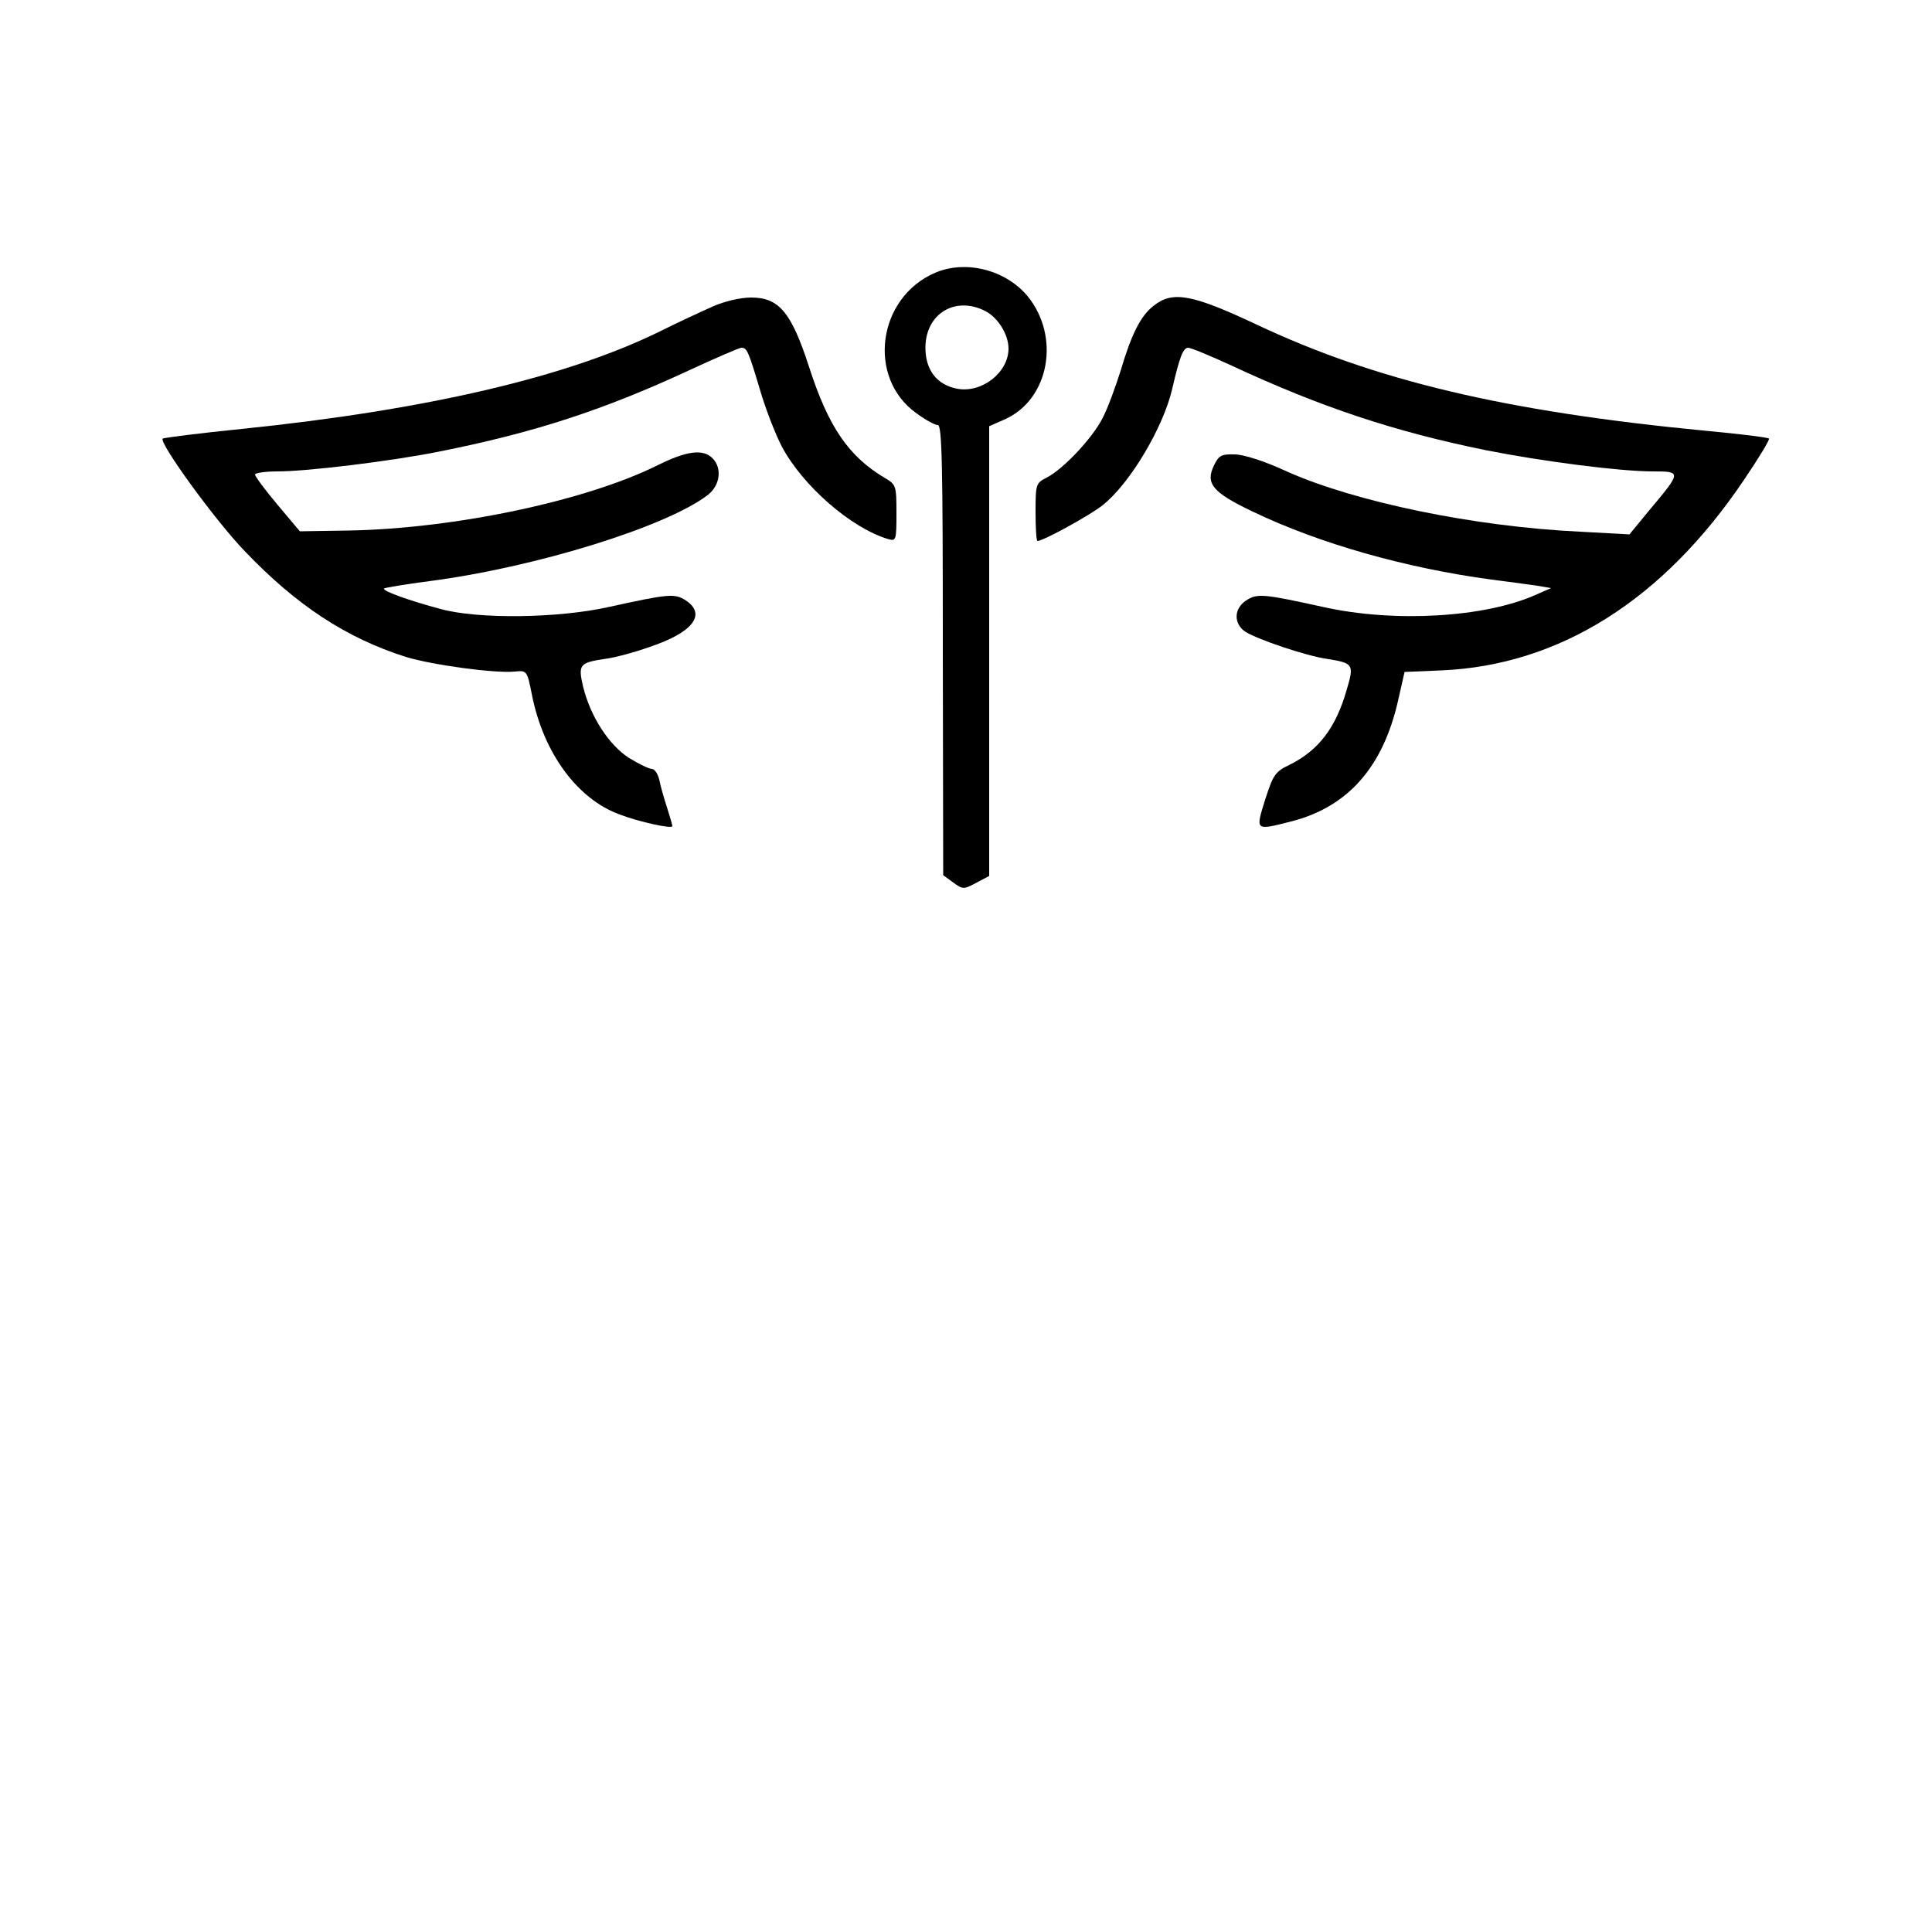
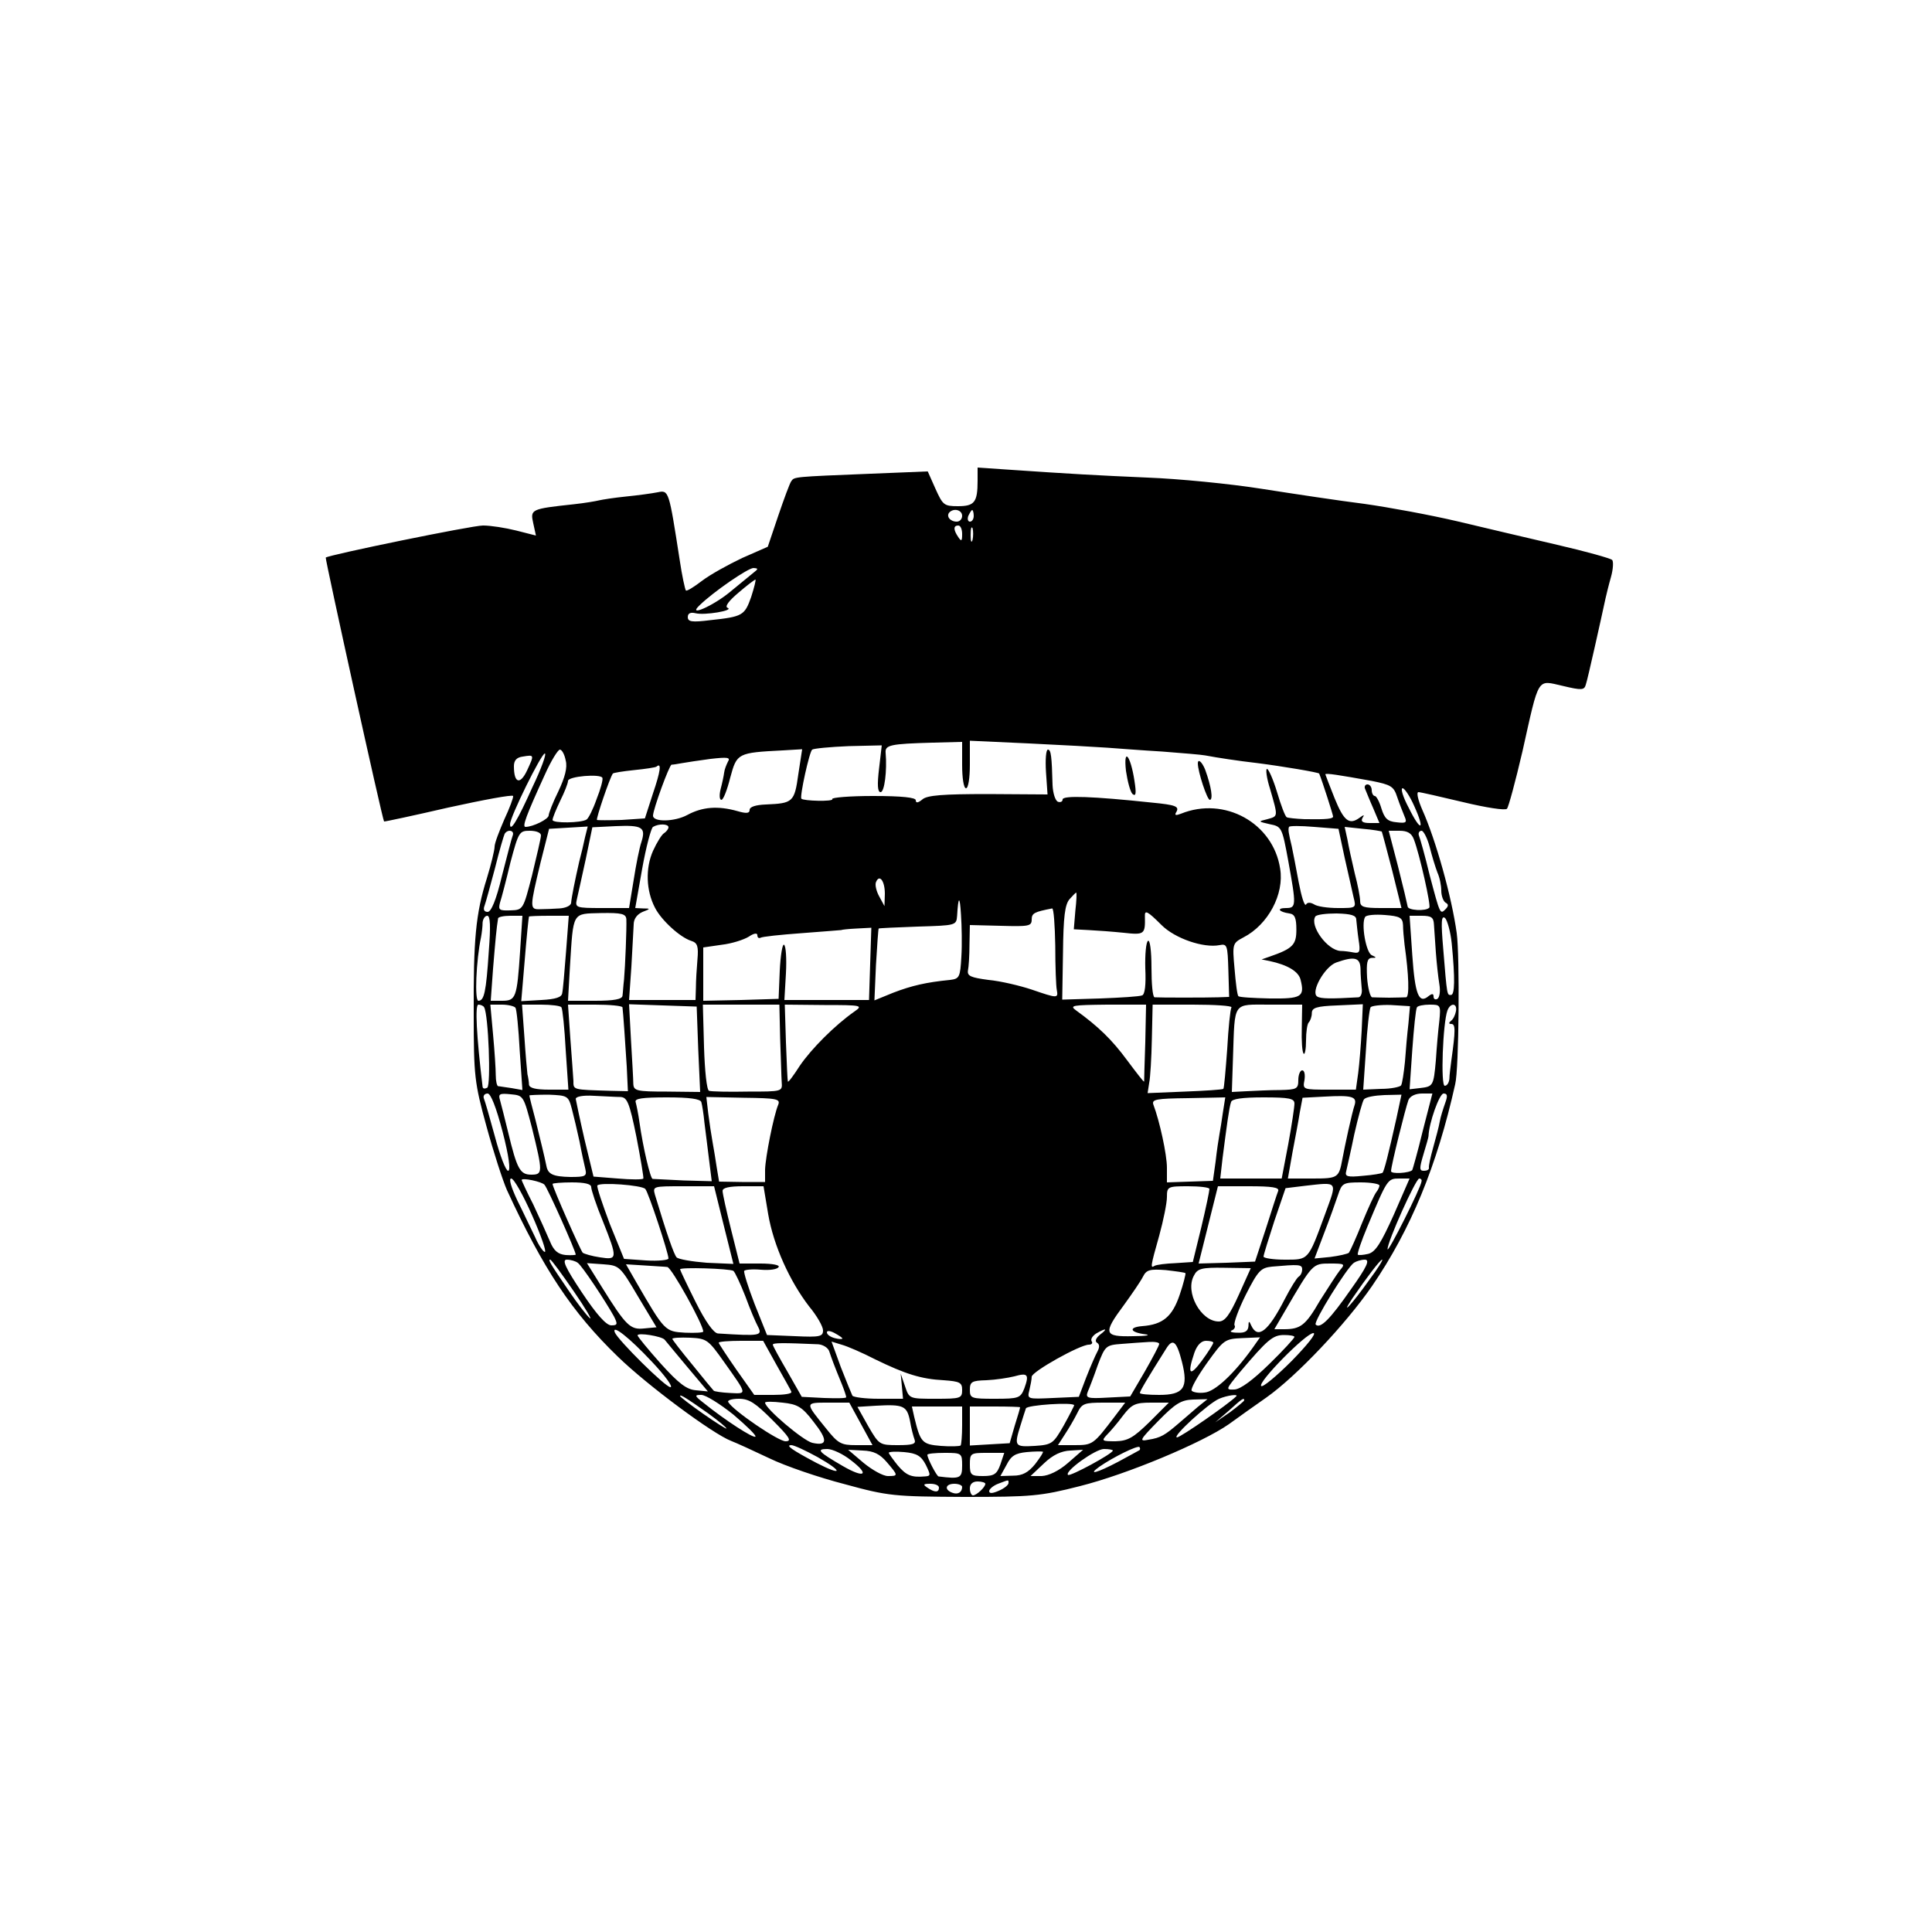
<svg xmlns="http://www.w3.org/2000/svg" version="1.0" width="500pt" height="500pt" viewBox="0 0 500 500" preserveAspectRatio="xMidYMid meet">
  <g transform="translate(0,500) scale(0.1,-0.1)" fill="#000000" stroke="none">
-     <path d="M2420 4294 c-149 -64 -177 -271 -49 -363 23 -17 48 -31 56 -31 11 0 13 -100 13 -582 l1 -583 26 -19 c25 -18 27 -18 59 -1 l34 18 0 582 0 582 41 18 c115 52 144 214 58 319 -57 68 -160 94 -239 60z m130 -99 c33 -17 60 -61 60 -97 0 -62 -69 -116 -133 -104 -52 10 -82 48 -82 106 0 88 77 135 155 95z" />
-     <path d="M1845 4207 c-27 -12 -90 -41 -138 -65 -240 -118 -604 -203 -1081 -252 -110 -11 -202 -23 -205 -25 -10 -11 138 -215 214 -293 133 -139 261 -223 415 -272 69 -21 230 -43 282 -38 32 3 32 3 45 -62 30 -149 117 -268 227 -308 50 -19 136 -38 136 -30 0 3 -6 24 -14 49 -8 24 -17 56 -20 72 -4 15 -12 27 -19 27 -7 0 -34 13 -60 29 -52 34 -99 107 -118 184 -13 57 -10 62 58 72 24 3 76 17 115 31 111 37 147 84 93 120 -29 19 -45 17 -200 -17 -130 -29 -337 -32 -435 -5 -79 21 -152 47 -146 53 2 2 55 11 117 19 277 36 617 142 722 224 31 25 36 69 11 94 -24 25 -68 19 -142 -18 -185 -92 -524 -164 -799 -169 l-127 -2 -58 69 c-32 38 -58 73 -58 78 0 4 26 8 58 8 79 0 297 27 417 51 247 49 427 108 647 210 69 32 131 59 137 59 14 0 18 -9 47 -106 14 -49 40 -116 57 -149 54 -102 179 -211 275 -240 21 -6 22 -4 22 67 0 71 -1 74 -30 91 -94 56 -146 132 -196 287 -46 142 -78 180 -150 180 -28 0 -70 -10 -99 -23z" />
-     <path d="M2986 4209 c-34 -26 -58 -74 -86 -169 -13 -41 -33 -96 -46 -121 -26 -52 -101 -132 -145 -155 -28 -14 -29 -17 -29 -89 0 -41 2 -75 5 -75 15 0 135 66 168 92 71 56 158 202 181 303 19 82 28 105 41 105 7 0 58 -21 112 -46 232 -108 422 -171 658 -219 146 -29 347 -55 433 -55 74 0 74 -1 -10 -101 l-51 -62 -128 7 c-274 13 -582 77 -759 156 -56 26 -111 44 -135 44 -34 1 -41 -3 -53 -28 -23 -47 -5 -70 100 -120 173 -83 396 -146 618 -176 47 -6 100 -13 119 -16 l35 -6 -41 -18 c-131 -58 -364 -72 -548 -31 -155 34 -171 36 -200 17 -32 -21 -33 -60 -2 -81 32 -20 156 -62 210 -70 70 -11 72 -14 52 -81 -28 -98 -73 -156 -147 -193 -38 -18 -43 -26 -64 -91 -25 -81 -27 -80 71 -55 144 38 234 140 273 311 l17 75 95 4 c306 13 575 183 784 494 38 56 67 104 64 106 -3 3 -75 12 -162 20 -521 50 -857 130 -1166 276 -164 77 -215 87 -264 48z" />
+     <path d="M2530 3756 c0 -56 -8 -66 -51 -66 -36 0 -39 3 -58 45 l-20 45 -148 -6 c-200 -8 -197 -8 -205 -19 -4 -5 -19 -46 -34 -90 l-27 -80 -66 -29 c-36 -17 -83 -43 -104 -59 -21 -16 -40 -28 -42 -25 -2 2 -10 38 -16 79 -28 180 -28 181 -57 175 -15 -3 -52 -8 -82 -11 -30 -3 -62 -8 -70 -10 -8 -2 -37 -7 -65 -10 -111 -12 -113 -13 -105 -49 l7 -32 -51 13 c-28 7 -66 13 -86 13 -29 0 -399 -76 -407 -83 -2 -3 147 -680 151 -683 0 -1 75 15 166 36 91 20 166 34 168 30 1 -4 -9 -31 -23 -61 -13 -30 -25 -61 -25 -70 0 -9 -9 -46 -20 -82 -29 -92 -35 -159 -34 -352 0 -160 2 -177 33 -290 18 -66 42 -140 53 -165 94 -204 168 -316 287 -431 76 -74 246 -200 293 -218 13 -5 57 -25 99 -45 41 -20 129 -50 195 -67 113 -31 128 -32 309 -33 175 0 198 2 300 28 123 31 316 112 385 160 25 18 68 49 97 69 78 55 205 189 274 289 100 146 168 311 215 522 10 40 12 332 4 391 -13 94 -54 241 -89 319 -11 25 -16 46 -10 46 5 0 57 -12 116 -26 58 -14 109 -22 113 -17 4 4 22 71 40 148 44 197 37 185 104 170 50 -12 56 -11 60 3 5 14 40 172 51 223 2 9 8 34 14 55 6 21 7 42 3 45 -4 4 -68 22 -142 39 -74 17 -191 45 -259 61 -68 16 -176 36 -240 45 -64 8 -183 26 -266 39 -82 13 -215 26 -295 29 -136 6 -191 9 -367 21 l-73 5 0 -34z m-40 -91 c0 -8 -6 -15 -14 -15 -17 0 -28 14 -19 24 12 12 33 6 33 -9z m30 0 c0 -8 -4 -15 -10 -15 -5 0 -7 7 -4 15 4 8 8 15 10 15 2 0 4 -7 4 -15z m-30 -47 c0 -19 -2 -20 -10 -8 -13 19 -13 30 0 30 6 0 10 -10 10 -22z m27 -15 c-3 -10 -5 -4 -5 12 0 17 2 24 5 18 2 -7 2 -21 0 -30z m-568 -86 c-8 -7 -36 -29 -61 -50 -44 -36 -111 -65 -77 -33 36 35 125 96 139 96 13 -1 13 -2 -1 -13z m-5 -62 c-17 -48 -22 -51 -106 -60 -48 -6 -58 -4 -58 8 0 10 7 13 20 10 23 -6 101 7 83 14 -8 3 3 18 28 39 22 19 42 34 44 34 2 0 -3 -20 -11 -45z m546 -435 c0 -33 4 -60 10 -60 6 0 10 27 10 61 l0 62 153 -7 c83 -4 175 -9 202 -11 28 -2 92 -7 143 -10 51 -4 101 -8 111 -10 32 -6 84 -14 136 -20 63 -8 158 -24 159 -27 8 -19 36 -107 36 -111 0 -6 -15 -8 -74 -7 -22 1 -42 3 -46 5 -4 2 -15 31 -25 65 -10 33 -22 60 -26 60 -4 0 -1 -24 8 -52 21 -73 21 -70 -7 -78 -25 -6 -24 -6 6 -13 31 -6 32 -8 48 -95 21 -116 21 -122 -6 -122 -25 0 -19 -10 9 -14 14 -2 18 -12 18 -42 0 -39 -9 -49 -70 -70 l-20 -7 20 -4 c47 -10 76 -27 81 -49 11 -44 2 -49 -80 -48 -42 1 -79 3 -81 6 -3 2 -7 34 -10 71 -6 65 -5 66 23 81 64 33 106 112 95 178 -18 118 -144 188 -257 142 -13 -5 -17 -4 -12 4 9 15 -1 19 -64 25 -150 16 -230 19 -230 8 0 -6 -6 -8 -12 -6 -7 3 -13 22 -14 43 -2 75 -4 92 -12 92 -5 0 -7 -26 -5 -58 l4 -58 -154 1 c-116 0 -158 -3 -170 -14 -11 -9 -17 -10 -17 -2 0 7 -35 11 -111 11 -60 0 -108 -4 -105 -8 4 -7 -75 -5 -80 1 -5 5 21 123 28 127 4 3 46 7 94 9 l86 2 -7 -60 c-5 -42 -4 -61 4 -61 10 0 17 55 13 102 -2 20 13 23 121 26 l77 2 0 -60z m-1026 12 c5 -18 -2 -44 -19 -80 -14 -28 -25 -57 -25 -62 0 -10 -41 -30 -60 -30 -9 0 1 28 50 135 16 36 34 65 39 65 5 0 12 -12 15 -28z m602 -36 c-10 -72 -14 -75 -84 -78 -26 -1 -42 -6 -42 -14 0 -9 -8 -10 -32 -3 -50 14 -90 11 -129 -10 -33 -18 -89 -19 -89 -2 0 16 42 131 48 132 4 0 16 2 27 4 11 2 44 7 74 11 44 5 52 4 45 -7 -4 -8 -9 -20 -10 -29 -1 -8 -5 -27 -9 -42 -4 -16 -3 -28 2 -28 5 0 15 26 23 58 17 63 19 64 136 70 l50 3 -10 -65z m-702 10 c-18 -38 -34 -33 -34 11 0 15 7 23 23 25 30 5 30 5 11 -36z m14 -43 c-39 -87 -58 -118 -58 -96 0 19 81 183 90 183 5 0 -9 -39 -32 -87z m312 -16 l-21 -65 -60 -4 c-34 -1 -62 -1 -64 0 -3 3 33 109 41 120 1 2 26 6 55 9 30 3 56 7 58 9 14 12 10 -13 -9 -69z m-146 -15 c-9 -26 -21 -50 -26 -53 -14 -9 -88 -10 -88 -1 0 5 9 27 20 50 11 22 20 45 20 51 0 12 84 19 89 8 2 -5 -5 -30 -15 -55z m2006 47 c50 -10 57 -14 66 -42 6 -18 15 -40 19 -50 7 -16 4 -18 -21 -15 -23 2 -31 10 -39 36 -5 17 -13 32 -17 32 -4 0 -8 7 -8 15 0 8 -5 15 -11 15 -6 0 -9 -6 -6 -12 3 -7 12 -30 21 -50 l16 -38 -25 0 c-18 0 -24 4 -19 13 6 9 4 9 -7 1 -27 -20 -41 -9 -65 50 -13 33 -24 61 -24 62 0 4 37 -2 120 -17z m110 -65 c29 -64 17 -68 -14 -5 -15 28 -22 51 -16 51 5 0 19 -21 30 -46z m-2000 -93 c-5 -14 -14 -59 -20 -98 l-12 -73 -70 0 c-68 0 -70 1 -65 23 3 12 13 59 23 104 l17 82 61 3 c68 3 78 -3 66 -41z m70 38 c0 -4 -5 -11 -11 -15 -6 -3 -19 -24 -29 -46 -20 -45 -18 -103 5 -147 16 -32 65 -77 94 -86 16 -5 19 -14 16 -48 -2 -23 -4 -56 -4 -73 l-1 -32 -86 0 -86 0 6 86 c3 48 5 97 6 110 0 14 9 26 23 32 21 8 21 9 1 9 l-20 1 18 102 c10 56 23 105 28 108 15 9 40 8 40 -1z m1750 -79 c9 -41 20 -87 23 -102 7 -28 7 -28 -40 -28 -27 0 -55 4 -63 10 -9 5 -17 5 -20 -1 -4 -5 -12 21 -19 58 -7 38 -15 79 -18 93 -8 33 -10 44 -7 50 1 3 30 3 65 0 l63 -5 16 -75z m-1966 53 c-3 -15 -10 -44 -15 -63 -11 -48 -20 -93 -21 -107 -1 -7 -14 -13 -30 -14 -15 -1 -38 -2 -50 -2 -28 -1 -27 4 1 121 l22 87 50 3 50 3 -7 -28z m2062 15 c1 -2 13 -47 27 -101 l24 -97 -54 0 c-44 0 -53 3 -53 18 0 10 -6 42 -14 72 -7 30 -16 70 -19 88 l-7 32 47 -5 c25 -2 47 -6 49 -7z m-2249 -10 c-3 -7 -15 -55 -28 -105 -15 -63 -28 -93 -37 -93 -9 0 -12 6 -8 16 3 8 15 52 27 97 11 45 23 85 25 89 8 13 26 9 21 -4z m73 0 c0 -7 -11 -53 -23 -103 -23 -89 -23 -90 -56 -91 -29 -1 -32 1 -27 20 4 12 16 58 27 104 21 79 23 82 50 82 17 0 29 -5 29 -12z m2259 -10 c15 -39 45 -173 40 -177 -9 -10 -56 -7 -56 3 -1 6 -12 53 -25 104 l-24 92 28 0 c20 0 31 -6 37 -22z m41 -20 c6 -24 15 -53 20 -66 6 -13 10 -34 10 -47 0 -13 5 -27 11 -31 8 -4 8 -9 0 -17 -14 -14 -14 -14 -41 88 -12 50 -25 96 -28 103 -2 6 1 12 7 12 5 0 15 -19 21 -42z m-1410 -121 l-1 -32 -13 24 c-8 14 -12 31 -9 38 9 22 23 3 23 -30z m493 -44 l-4 -48 38 -2 c21 -1 62 -4 91 -7 54 -6 56 -4 55 42 -1 18 6 15 43 -22 35 -35 109 -60 150 -52 20 4 21 0 23 -65 l2 -69 -28 -1 c-30 -1 -153 -1 -165 0 -5 1 -8 35 -8 77 0 43 -4 73 -9 69 -5 -3 -8 -35 -7 -71 2 -43 -1 -67 -8 -70 -7 -3 -56 -6 -109 -8 l-98 -3 2 121 c1 94 5 125 17 139 8 9 16 17 17 17 2 0 1 -21 -2 -47z m-295 -119 c-3 -53 -5 -57 -29 -60 -62 -6 -100 -15 -147 -33 l-49 -20 4 92 c3 51 6 93 7 94 1 1 46 3 101 5 99 3 100 3 102 28 3 52 7 53 10 3 2 -29 3 -78 1 -109z m243 29 c0 -54 2 -106 4 -115 4 -22 2 -22 -65 1 -30 10 -80 22 -112 25 -45 6 -55 10 -53 24 2 9 4 40 4 68 l1 50 80 -2 c72 -2 80 -1 80 16 0 17 7 20 53 29 4 0 7 -43 8 -96z m-1110 68 c1 -24 -3 -122 -6 -156 -2 -16 -3 -36 -4 -42 -1 -9 -22 -13 -71 -13 l-70 0 5 88 c9 144 5 137 80 139 54 1 65 -2 66 -16z m1889 -1 c1 -8 3 -32 6 -52 5 -31 3 -36 -13 -33 -10 2 -25 4 -34 4 -34 2 -80 65 -65 89 3 5 28 8 55 8 38 -1 51 -5 51 -16z m121 -14 c0 -11 2 -34 4 -51 11 -78 13 -135 4 -136 -5 0 -25 -1 -44 -1 -19 0 -39 1 -44 1 -5 1 -11 24 -13 51 -2 39 0 50 12 51 13 0 13 1 0 7 -15 7 -28 82 -17 99 3 5 26 7 51 5 39 -3 46 -7 47 -26z m-2366 -68 c-7 -106 -12 -128 -27 -128 -10 0 -6 104 7 165 2 11 4 28 4 38 1 9 6 17 12 17 8 0 9 -27 4 -92z m81 0 c-8 -121 -11 -128 -47 -128 l-29 0 6 83 c6 73 9 106 13 130 0 4 15 7 32 7 l31 0 -6 -92z m119 0 c-4 -51 -8 -100 -10 -108 -1 -11 -17 -16 -54 -18 l-52 -3 7 83 c8 98 12 132 13 136 1 1 24 2 52 2 l51 0 -7 -92z m2246 70 c1 -13 3 -45 5 -73 2 -27 6 -64 9 -82 3 -17 1 -34 -5 -38 -5 -3 -10 -1 -10 6 0 8 -4 8 -13 1 -25 -21 -35 4 -42 106 l-7 102 31 0 c25 0 31 -4 32 -22z m46 -49 c9 -93 8 -134 -2 -134 -10 0 -10 -4 -20 120 -6 70 -5 87 5 79 6 -7 14 -36 17 -65z m-1505 -53 l-3 -94 -110 0 -109 0 4 69 c2 38 0 71 -5 74 -4 3 -9 -27 -11 -67 l-3 -73 -97 -3 -98 -2 0 69 0 69 48 7 c26 3 57 13 70 21 13 9 22 10 22 4 0 -6 3 -9 8 -7 4 3 52 8 107 12 55 4 101 8 102 8 1 1 19 3 40 4 l38 2 -3 -93z m1269 -13 c0 -16 2 -38 3 -50 2 -13 -2 -23 -8 -24 -71 -4 -98 -4 -107 2 -18 11 19 77 49 88 48 17 62 13 63 -16z m-2268 -100 c11 -19 18 -201 8 -208 -6 -3 -11 -3 -12 2 -16 133 -20 213 -11 213 6 0 13 -3 15 -7z m81 -1 c3 -4 8 -54 11 -111 l7 -102 -28 5 c-16 2 -32 5 -35 5 -3 1 -6 13 -6 29 0 15 -3 62 -7 105 l-7 77 30 0 c16 0 32 -4 35 -8z m119 1 c3 -5 8 -54 11 -110 l7 -103 -50 0 c-34 0 -51 4 -52 13 0 6 -2 19 -4 27 -1 8 -5 52 -8 98 l-6 82 49 0 c27 0 51 -3 53 -7z m158 0 c2 -16 7 -90 11 -153 l3 -64 -45 1 c-99 3 -96 2 -96 26 -1 12 -4 61 -8 110 l-6 87 70 0 c38 0 70 -3 71 -7z m196 -108 l5 -111 -86 1 c-79 0 -86 2 -87 20 0 11 -3 62 -6 113 l-5 93 87 -3 88 -3 4 -110z m212 28 c2 -49 3 -99 4 -113 2 -25 2 -25 -88 -25 -49 -1 -94 0 -100 2 -6 2 -11 51 -13 113 l-3 110 99 0 99 0 2 -87z m192 69 c-50 -35 -111 -96 -141 -140 -16 -25 -30 -44 -31 -41 -1 2 -3 48 -5 102 l-3 97 102 -1 c98 0 101 -1 78 -17z m753 -79 c-2 -54 -3 -100 -3 -102 -1 -2 -20 23 -44 55 -39 53 -74 87 -132 129 -18 13 -10 14 80 15 l101 0 -2 -97z m223 90 c-3 -5 -8 -53 -11 -108 -4 -54 -8 -101 -10 -103 -3 -2 -47 -5 -100 -7 l-96 -4 4 26 c3 14 6 65 7 114 l2 89 104 0 c57 0 102 -3 100 -7z m182 -53 c-1 -34 1 -64 5 -67 3 -3 6 12 6 34 0 22 3 43 7 47 4 4 8 15 8 24 0 14 12 18 66 20 l66 3 -3 -68 c-2 -37 -6 -87 -9 -110 l-6 -43 -69 0 c-68 0 -69 0 -64 25 2 14 0 25 -6 25 -5 0 -10 -11 -10 -25 0 -23 -4 -25 -47 -26 -27 0 -65 -2 -86 -3 l-39 -2 3 90 c5 146 -2 136 95 136 l84 0 -1 -60z m276 11 c-3 -25 -7 -70 -9 -99 -3 -29 -7 -56 -10 -61 -3 -4 -26 -9 -52 -9 l-46 -2 7 102 c3 56 9 106 12 111 2 4 27 7 53 6 l49 -3 -4 -45z m80 7 c-3 -24 -7 -70 -9 -102 -6 -67 -7 -68 -42 -72 l-26 -3 7 102 c4 56 9 105 12 110 2 4 17 7 33 7 28 0 29 -1 25 -42z m43 25 c-2 -10 -7 -21 -13 -25 -6 -5 -6 -8 1 -8 11 0 11 -16 0 -95 -2 -16 -5 -38 -5 -47 -1 -10 -6 -18 -12 -18 -11 0 -5 163 7 195 8 21 26 19 22 -2z m-2467 -313 c16 -62 21 -100 14 -100 -6 0 -21 39 -34 88 -13 48 -26 93 -29 100 -2 6 2 12 10 12 8 0 22 -35 39 -100z m76 10 c28 -114 28 -120 -2 -120 -29 0 -37 14 -60 110 -9 36 -18 73 -21 83 -5 16 -1 18 28 15 33 -3 33 -4 55 -88z m103 50 c5 -19 14 -57 20 -85 5 -27 12 -59 15 -71 4 -18 0 -20 -39 -20 -45 1 -58 7 -62 29 -6 29 -14 61 -28 118 -9 33 -16 62 -16 64 0 1 23 2 50 2 49 -2 51 -3 60 -37z m126 31 c17 -1 23 -14 41 -103 11 -57 19 -105 18 -108 -2 -3 -31 -3 -66 0 l-63 5 -23 95 c-12 52 -22 100 -23 106 0 6 18 10 48 8 26 -1 56 -3 68 -3z m1900 -20 c-7 -20 -26 -108 -32 -141 -9 -48 -11 -50 -77 -50 l-64 0 12 68 c7 37 16 84 19 104 l7 37 57 3 c70 4 84 0 78 -21z m108 -35 c-21 -94 -32 -137 -36 -141 -2 -2 -25 -6 -51 -8 -40 -4 -47 -2 -43 12 2 9 12 52 21 96 10 44 21 85 25 90 5 6 28 10 53 11 l44 1 -13 -61z m68 -33 c-13 -54 -26 -99 -27 -101 -7 -8 -55 -11 -55 -3 0 14 37 162 45 184 4 10 18 17 35 17 l27 0 -25 -97z m58 72 c-5 -14 -12 -36 -14 -48 -2 -12 -10 -42 -17 -67 -7 -25 -12 -48 -11 -52 1 -5 -5 -8 -13 -8 -12 0 -12 6 -1 43 7 23 13 44 13 47 1 33 28 110 39 110 10 0 11 -6 4 -25z m-1925 3 c2 -7 6 -31 8 -53 3 -22 8 -65 12 -96 l7 -56 -73 2 c-41 2 -77 4 -80 4 -6 1 -25 82 -34 146 -3 22 -8 46 -10 53 -3 9 17 12 81 12 59 0 86 -4 89 -12z m199 -7 c-12 -29 -33 -135 -34 -168 l0 -32 -60 0 -59 1 -6 36 c-3 20 -8 51 -11 67 -3 17 -8 49 -11 73 l-5 43 97 -2 c85 -1 95 -3 89 -18z m1151 -19 c-3 -21 -7 -47 -9 -57 -2 -11 -7 -43 -10 -71 l-7 -50 -60 -2 -59 -2 0 38 c0 34 -19 121 -35 163 -5 14 7 16 90 17 l96 2 -6 -38z m185 22 c0 -9 -7 -56 -16 -105 l-17 -89 -79 0 -80 0 6 53 c11 85 17 131 22 145 2 8 28 12 84 12 67 0 80 -3 80 -16z m-1973 -289 c23 -52 38 -95 33 -95 -4 0 -16 17 -25 38 -10 20 -30 63 -46 95 -16 34 -23 57 -16 57 7 0 31 -43 54 -95z m32 79 c8 -8 81 -172 81 -181 0 -1 -12 -2 -26 -1 -20 2 -31 11 -41 36 -8 19 -27 61 -43 95 -17 33 -30 62 -30 63 0 7 52 -4 59 -12z m2198 -78 c-33 -73 -47 -96 -66 -101 -13 -3 -25 -4 -27 -2 -2 2 9 35 25 73 51 122 52 124 82 124 l27 0 -41 -94z m72 87 c-1 -16 -88 -188 -88 -176 -1 18 73 183 82 183 4 0 7 -3 6 -7z m-2149 -15 c0 -7 13 -47 30 -88 39 -98 38 -101 -7 -94 -21 3 -41 9 -45 12 -6 7 -78 169 -78 178 0 2 23 4 50 4 33 0 50 -4 50 -12z m140 -5 c8 -8 60 -166 60 -180 0 -4 -26 -7 -58 -5 l-57 4 -37 91 c-19 51 -34 95 -32 99 6 9 115 1 124 -9z m1759 -66 c-44 -120 -42 -117 -104 -117 -30 0 -55 4 -55 8 0 4 13 46 28 92 l29 85 49 6 c89 10 85 14 53 -74z m141 75 c0 -4 -4 -12 -8 -17 -5 -6 -21 -41 -37 -80 -15 -38 -31 -73 -34 -77 -3 -3 -25 -8 -48 -11 l-41 -4 25 66 c14 36 30 81 36 99 10 30 13 32 59 32 26 0 48 -4 48 -8z m-1697 -103 l25 -100 -69 3 c-38 3 -73 9 -78 14 -7 8 -25 59 -56 162 -6 22 -5 22 73 22 l80 0 25 -101z m115 29 c14 -82 56 -174 106 -239 20 -24 36 -52 36 -62 0 -16 -8 -18 -72 -15 l-73 3 -32 80 c-17 44 -29 83 -27 86 2 3 21 5 43 3 23 -2 43 1 46 7 4 5 -16 9 -47 9 l-54 0 -22 88 c-12 48 -22 93 -22 100 0 8 17 12 53 12 l53 0 12 -72z m1142 65 c0 -5 -9 -49 -21 -99 l-22 -90 -45 -3 c-25 -1 -49 -4 -54 -7 -11 -7 -11 -3 12 78 11 40 20 85 20 100 0 27 2 28 55 28 30 0 55 -3 55 -7z m178 -5 c-3 -7 -17 -51 -32 -98 l-28 -85 -73 -3 -73 -2 25 100 25 100 80 0 c60 0 79 -3 76 -12z m-1823 -260 c31 -45 49 -76 41 -69 -8 7 -32 38 -53 69 -50 73 -55 82 -49 82 3 0 30 -37 61 -82z m10 74 c11 -7 73 -101 94 -139 10 -20 9 -23 -7 -23 -13 0 -38 28 -76 85 -44 66 -52 85 -39 85 10 0 23 -4 28 -8z m2001 -69 c-53 -76 -79 -103 -91 -91 -7 6 81 148 99 160 6 4 19 8 28 8 14 0 6 -18 -36 -77z m48 25 c-44 -62 -78 -99 -44 -48 37 54 72 100 77 100 3 0 -12 -24 -33 -52z m-1893 -43 l48 -80 -32 -3 c-36 -4 -47 7 -110 108 l-38 61 43 -3 c41 -3 43 -5 89 -83z m76 76 c11 -1 93 -149 93 -167 0 -3 -21 -4 -47 -3 -52 3 -53 4 -126 130 l-27 47 48 -3 c26 -2 53 -3 59 -4z m1643 -6 c0 -8 -4 -16 -9 -19 -5 -3 -21 -29 -36 -58 -43 -84 -70 -105 -87 -68 -5 12 -7 12 -7 -2 -1 -13 -9 -18 -28 -17 -16 0 -22 3 -15 6 6 2 10 9 7 13 -3 5 10 41 29 79 32 63 39 70 68 73 69 6 78 6 78 -7z m98 -2 c-8 -10 -31 -46 -52 -79 -37 -64 -50 -74 -93 -74 l-25 0 28 48 c71 122 71 122 116 122 38 0 40 -1 26 -17z m-1570 -2 c4 -3 18 -33 31 -66 12 -33 27 -68 32 -77 13 -25 8 -26 -103 -19 -11 1 -32 30 -58 82 -22 44 -40 82 -40 84 0 6 128 2 138 -4z m1170 -6 c1 -1 -5 -27 -15 -56 -19 -56 -43 -77 -97 -81 -36 -3 -32 -16 7 -21 17 -2 4 -5 -30 -5 -77 -2 -79 7 -24 81 21 29 43 61 49 73 9 18 18 20 59 17 26 -3 49 -6 51 -8z m138 -56 c-24 -53 -36 -69 -52 -69 -46 0 -88 76 -64 119 9 18 20 21 79 20 l68 -1 -31 -69z m-1519 -173 c34 -36 56 -66 48 -66 -13 0 -136 122 -144 142 -8 22 37 -13 96 -76z m493 60 c0 -2 -9 -2 -20 1 -11 3 -20 9 -20 15 0 5 9 4 20 -2 11 -6 20 -12 20 -14z m667 10 c-11 -9 -14 -17 -8 -21 7 -4 7 -12 1 -23 -5 -9 -18 -39 -29 -67 l-19 -50 -67 -3 c-66 -3 -67 -3 -61 20 3 13 6 28 6 35 0 13 125 83 148 83 7 0 11 4 7 9 -3 6 3 14 12 20 26 15 31 13 10 -3z m-1127 -13 c3 -4 30 -36 59 -71 l53 -63 -31 3 c-24 2 -44 17 -91 69 -33 37 -60 70 -60 73 0 8 62 -2 70 -11z m1630 7 c0 -3 -29 -35 -65 -70 -42 -41 -74 -65 -90 -66 -24 -1 -23 0 14 45 71 84 85 96 114 96 15 0 27 -2 27 -5z m-7 -62 c-40 -40 -75 -69 -79 -65 -10 9 116 137 135 137 9 0 -16 -31 -56 -72z m-1469 -3 c61 -86 60 -82 15 -80 -21 1 -41 4 -42 6 -2 2 -27 32 -55 67 -29 35 -52 65 -52 67 0 3 21 4 46 3 43 -2 47 -5 88 -63z m1368 37 c-48 -67 -98 -114 -125 -116 -15 -2 -30 1 -33 5 -3 5 15 37 40 72 43 60 46 62 91 64 l46 2 -19 -27z m-1232 -45 c19 -34 37 -65 38 -69 2 -5 -19 -8 -46 -8 l-50 0 -46 65 c-25 36 -46 68 -46 70 0 3 26 5 58 5 l57 0 35 -63z m108 54 c12 -1 25 -9 28 -18 6 -18 12 -35 33 -86 6 -15 11 -30 11 -33 0 -3 -26 -3 -57 -2 l-58 3 -37 65 c-21 36 -38 67 -38 70 0 5 27 5 118 1z m147 -39 c78 -38 119 -51 177 -54 42 -3 48 -6 48 -25 0 -22 -4 -23 -69 -23 -68 0 -68 0 -79 33 l-11 32 3 -32 3 -33 -63 0 c-35 0 -65 4 -68 8 -2 4 -16 38 -30 74 l-24 66 26 -8 c15 -4 54 -21 87 -38z m735 40 c0 -4 -17 -36 -37 -71 l-38 -65 -59 -3 c-52 -3 -57 -1 -51 15 4 9 16 40 26 69 19 50 21 52 62 55 23 2 54 4 70 5 15 1 27 -1 27 -5z m59 -47 c17 -67 4 -85 -59 -85 -28 0 -50 2 -50 5 0 5 21 40 67 113 18 30 28 22 42 -33z m81 50 c0 -3 -13 -24 -30 -47 -31 -42 -38 -35 -19 21 7 20 18 31 30 31 10 0 19 -2 19 -5z m-489 -118 c-10 -25 -14 -27 -76 -27 -61 0 -65 1 -65 23 0 21 5 24 43 25 23 1 56 6 72 10 35 10 39 5 26 -31z m-818 -65 c26 -19 47 -36 47 -39 0 -2 -27 15 -60 38 -33 23 -60 44 -60 46 0 5 15 -4 73 -45z m65 -3 c34 -29 60 -54 57 -57 -5 -5 -78 42 -135 88 -23 18 -23 20 -5 20 11 0 48 -23 83 -51z m1301 47 c-20 -20 -144 -106 -153 -106 -14 1 81 88 109 100 21 9 52 13 44 6z m-1200 -61 c45 -45 51 -55 34 -55 -19 0 -135 79 -148 101 -4 5 9 9 27 9 27 0 43 -11 87 -55z m106 -4 c38 -48 37 -64 -3 -55 -24 6 -122 89 -122 104 0 3 20 3 45 0 39 -4 51 -11 80 -49z m995 38 c-14 -12 -36 -31 -50 -43 -35 -30 -46 -37 -78 -42 -25 -5 -23 -1 26 49 44 45 59 54 90 55 l37 1 -25 -20z m120 17 c0 -2 -17 -16 -37 -31 l-38 -26 35 30 c34 31 40 35 40 27z m-992 -61 l30 -55 -43 0 c-38 0 -46 4 -77 43 -55 68 -56 67 6 67 l54 0 30 -55z m127 8 c3 -19 9 -41 12 -49 4 -11 -5 -14 -43 -14 -48 0 -49 1 -77 49 l-28 50 48 3 c71 4 80 0 88 -39z m425 40 c0 -1 -12 -25 -27 -52 -27 -47 -30 -50 -75 -53 -52 -3 -54 -1 -37 53 6 19 12 39 14 44 2 9 125 17 125 8z m104 -30 c-54 -71 -56 -73 -102 -73 l-44 0 18 28 c10 15 24 39 32 55 12 25 18 27 69 27 l55 0 -28 -37z m91 -13 c-42 -41 -56 -49 -88 -50 -35 0 -37 1 -23 16 9 9 28 31 42 50 23 30 32 34 73 34 l46 0 -50 -50z m-485 -8 c0 -27 -2 -51 -4 -53 -3 -2 -25 -3 -51 -1 -49 4 -53 9 -69 75 l-6 27 65 0 65 0 0 -48z m150 46 c0 -2 -6 -23 -14 -48 l-13 -45 -52 -3 -51 -3 0 50 0 51 65 0 c36 0 65 -1 65 -2z m-524 -129 c67 -38 65 -50 -3 -15 -64 34 -81 46 -65 46 7 0 37 -14 68 -31z m833 18 c-2 -1 -27 -15 -55 -30 -55 -29 -81 -36 -49 -13 36 25 99 56 104 51 2 -3 2 -6 0 -8z m-747 -26 c50 -38 36 -48 -21 -15 -62 36 -70 44 -40 44 13 0 41 -13 61 -29z m93 -5 c30 -35 30 -36 3 -36 -13 0 -41 16 -63 34 l-40 34 38 -2 c28 -1 44 -9 62 -30z m101 -7 c13 -27 13 -29 -3 -30 -35 -3 -48 3 -70 29 -12 15 -22 29 -23 32 0 3 18 4 40 2 33 -3 44 -10 56 -33z m283 2 c-18 -22 -33 -30 -57 -30 l-33 -1 16 29 c12 24 23 30 52 33 21 2 40 2 42 1 2 -1 -7 -15 -20 -32z m85 3 c-24 -21 -50 -33 -68 -34 l-29 0 35 33 c23 22 45 32 68 33 l33 2 -39 -34z m116 32 c0 -8 -111 -68 -116 -63 -10 9 71 67 93 67 13 0 23 -2 23 -4z m-390 -39 c0 -33 -5 -35 -61 -28 -5 1 -29 47 -29 56 0 3 20 5 45 5 44 0 45 -1 45 -33z m99 3 c-9 -25 -16 -30 -45 -30 -31 0 -34 3 -34 30 0 29 2 30 44 30 l45 0 -10 -30z m-39 -50 c0 -9 -23 -30 -32 -30 -4 0 -8 8 -8 18 0 11 7 18 20 18 11 0 20 -3 20 -6z m60 2 c0 -5 -11 -14 -25 -20 -16 -7 -25 -8 -25 -1 0 5 10 14 23 19 29 11 27 11 27 2z m-180 -12 c0 -13 -11 -13 -30 0 -12 8 -11 10 8 10 12 0 22 -4 22 -10z m60 2 c0 -14 -11 -21 -26 -15 -21 8 -17 23 6 23 11 0 20 -4 20 -8z" />
+     <path d="M2914 3005 c4 -27 11 -54 17 -60 9 -7 10 2 5 34 -10 66 -29 89 -22 26z" />
+     <path d="M3100 3024 c0 -21 24 -94 31 -94 9 0 4 34 -12 78 -8 20 -19 30 -19 16z" />
  </g>
</svg>
